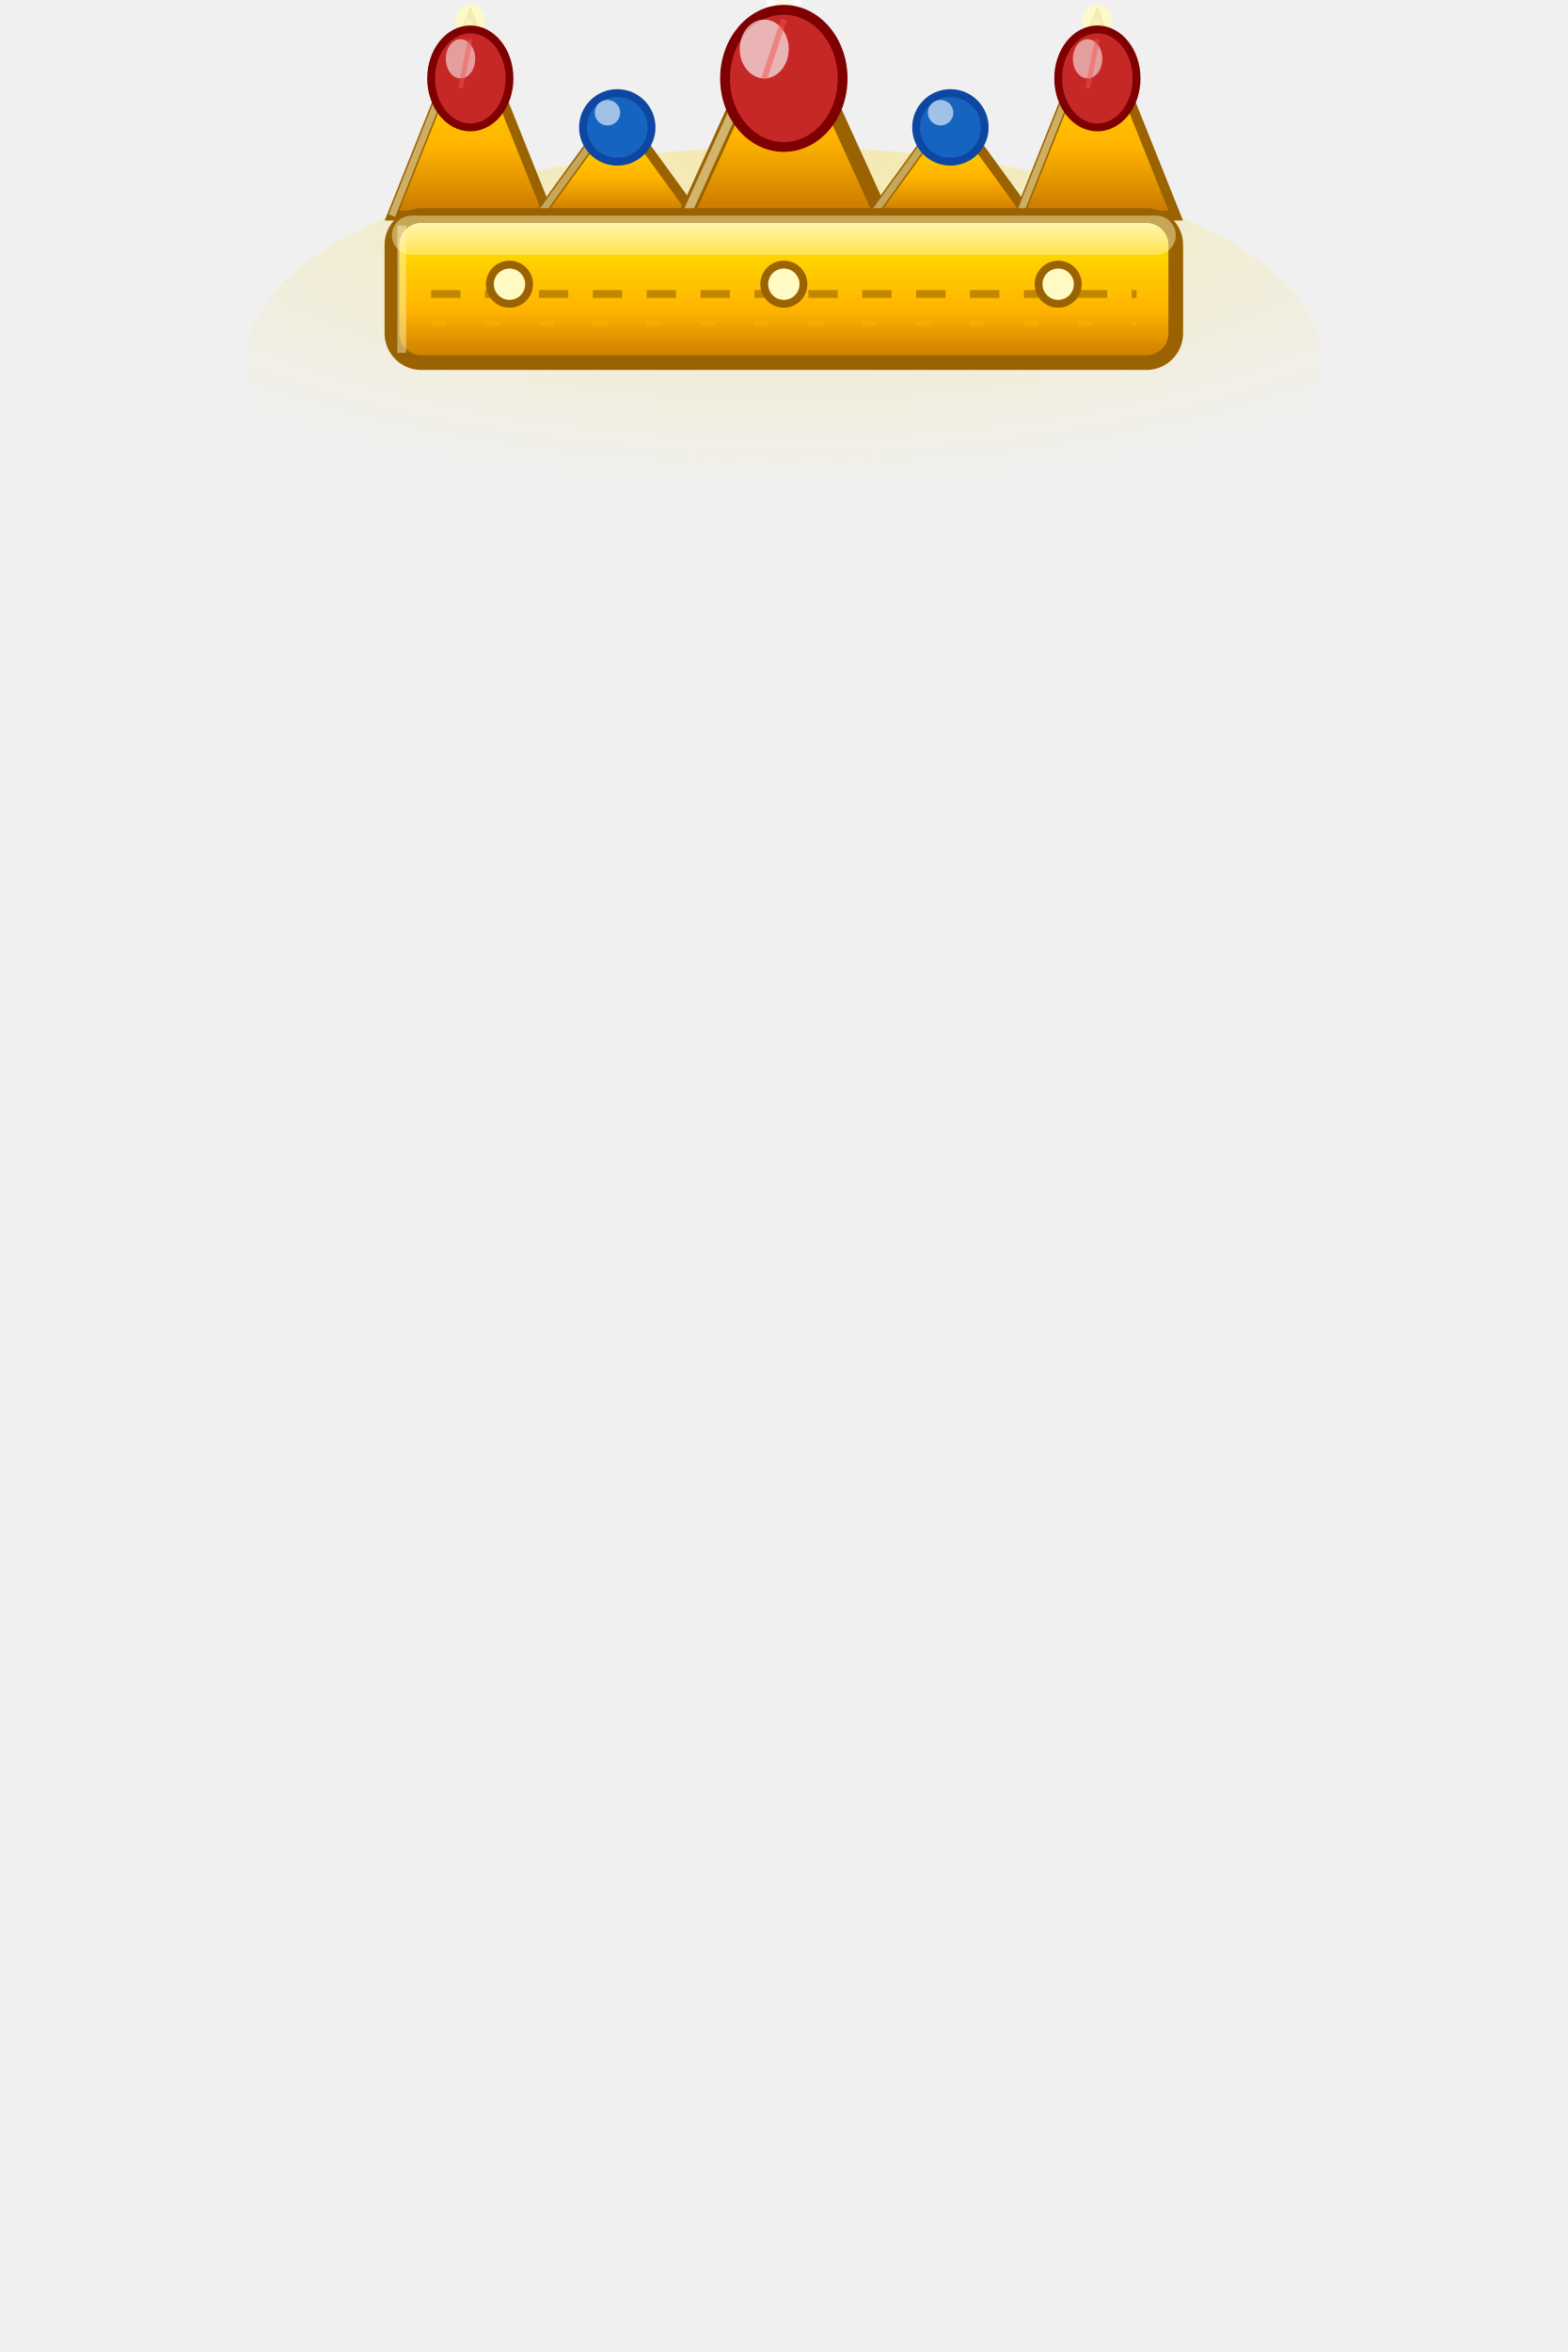
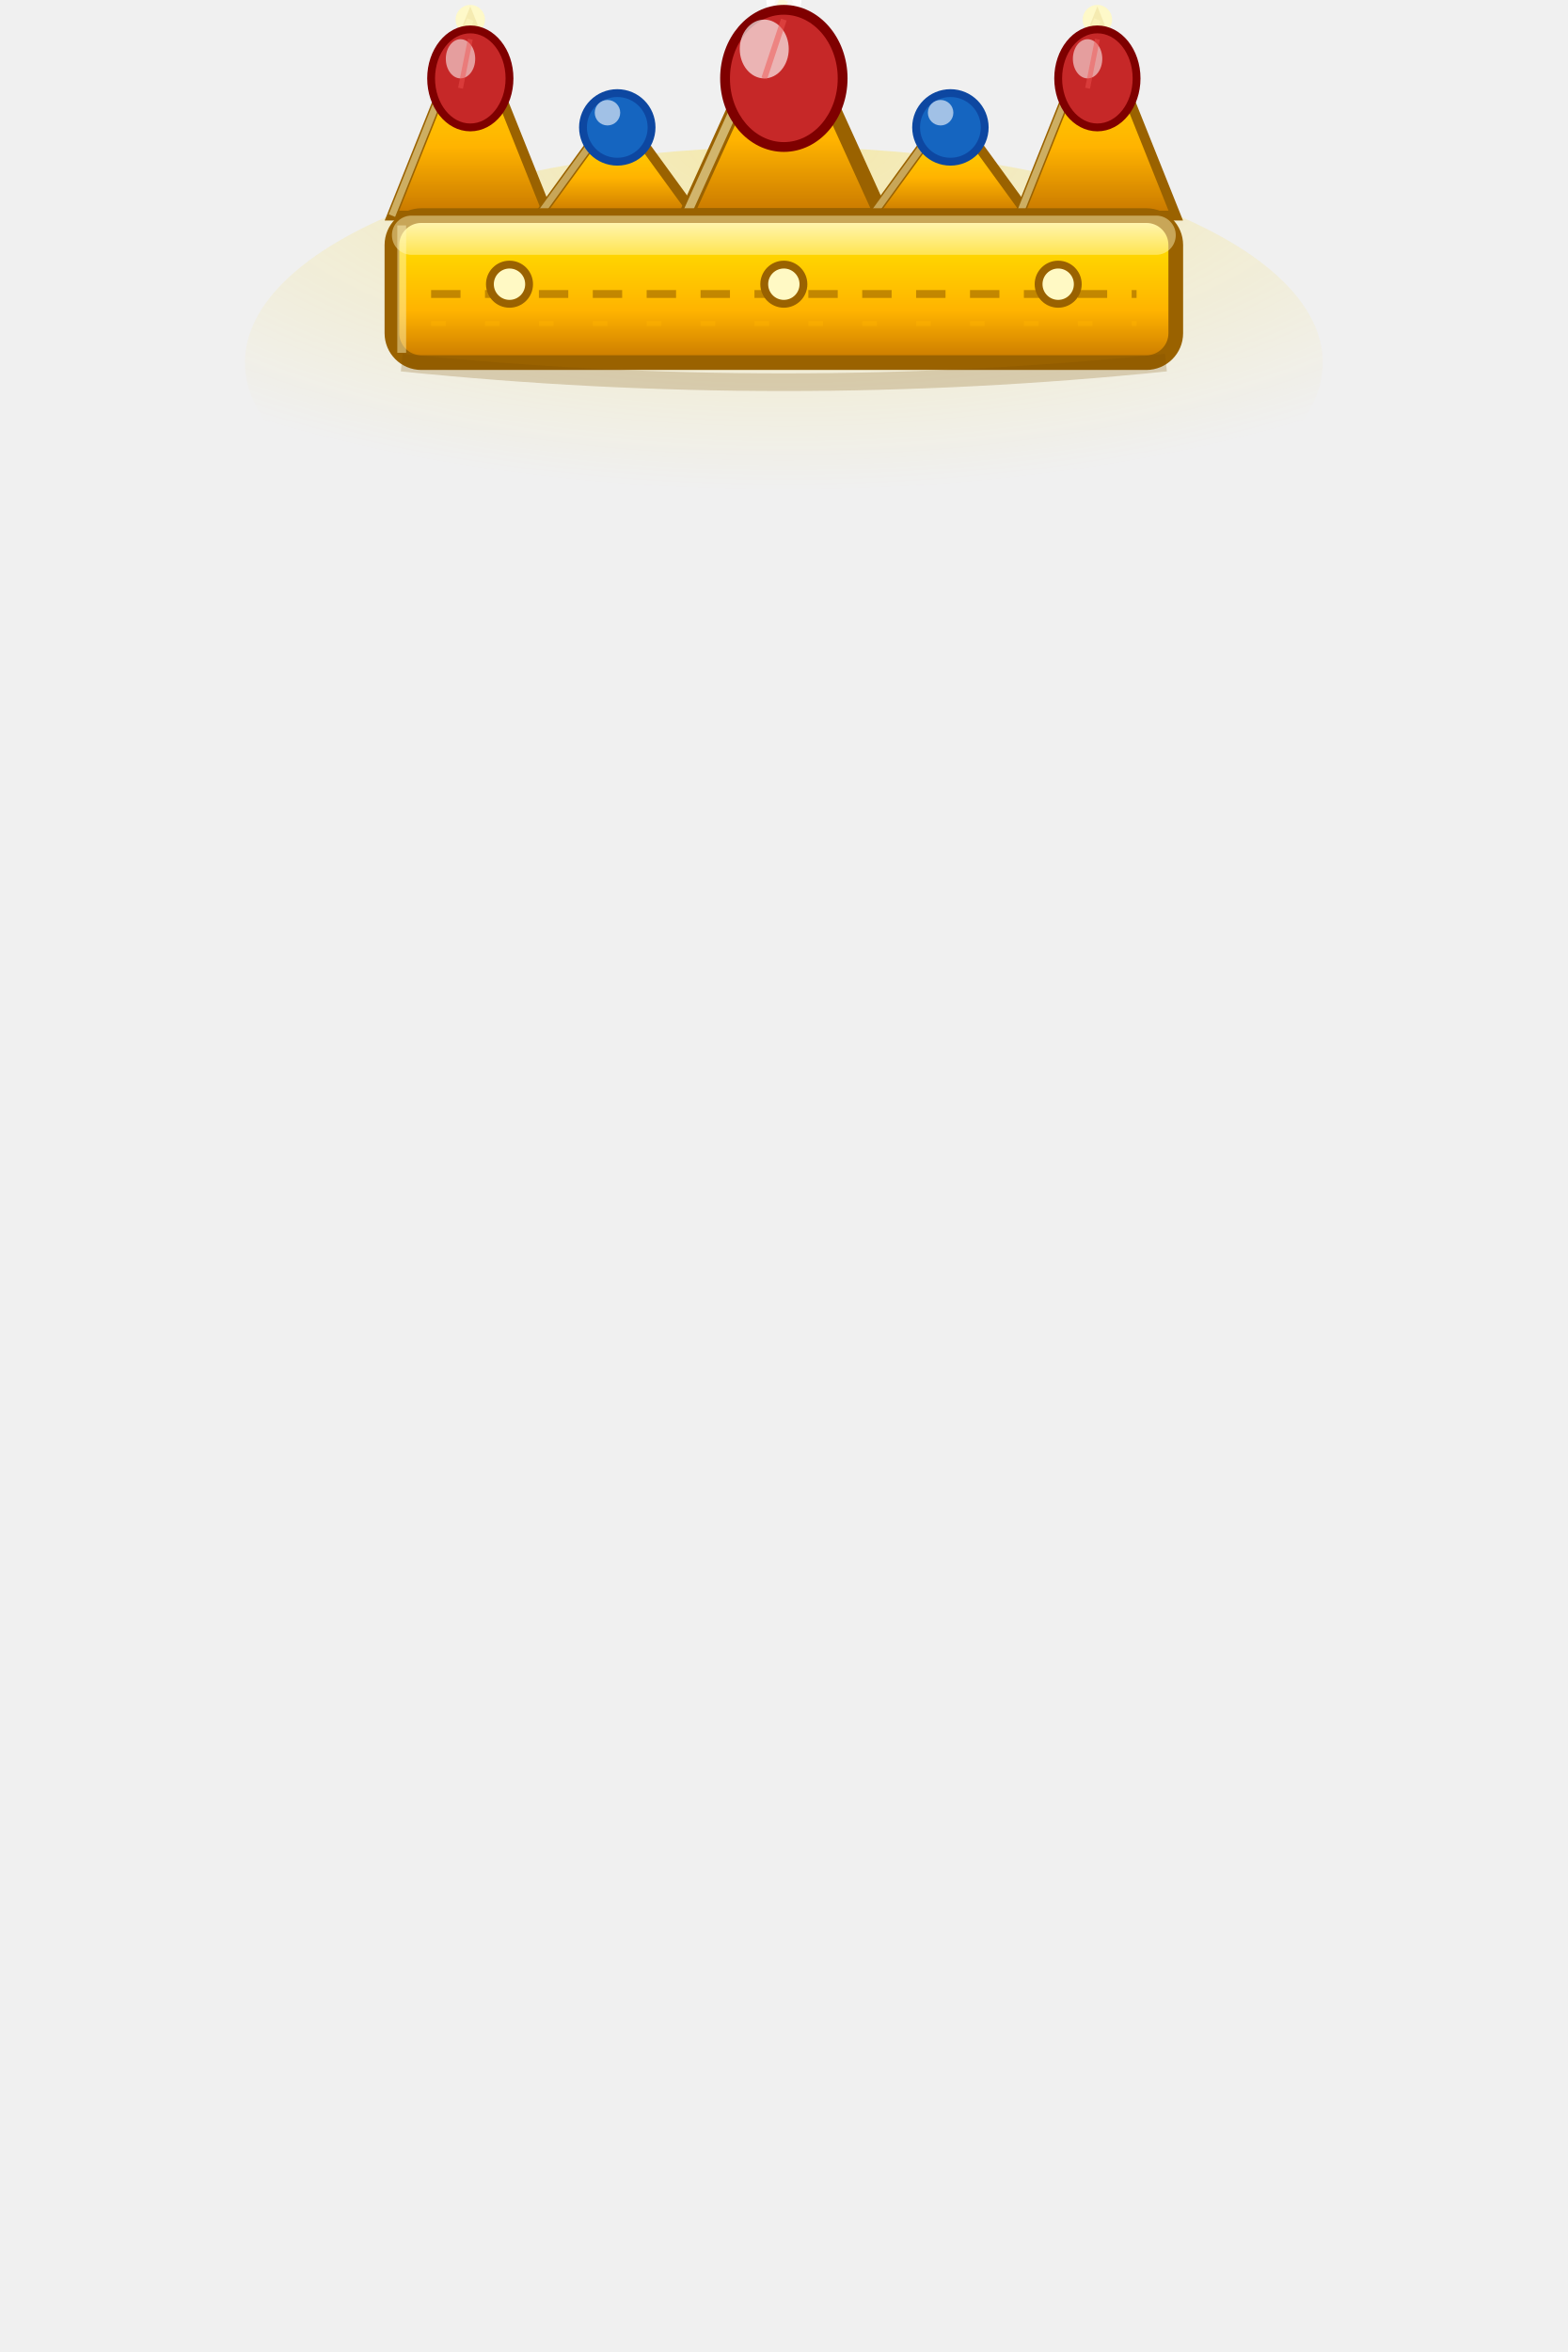
<svg xmlns="http://www.w3.org/2000/svg" viewBox="0 0 160 240">
  <defs>
    <linearGradient id="cg-body" x1="0" y1="0" x2="0" y2="1">
      <stop offset="0%" stop-color="#fff9c4" />
      <stop offset="25%" stop-color="#ffd600" />
      <stop offset="65%" stop-color="#ffb300" />
      <stop offset="100%" stop-color="#c77700" />
    </linearGradient>
    <radialGradient id="cg-glow" cx="50%" cy="0%" r="80%">
      <stop offset="0%" stop-color="#ffd600" stop-opacity="0.28" />
      <stop offset="100%" stop-color="#ffd600" stop-opacity="0.0" />
    </radialGradient>
  </defs>
  <ellipse cx="80" cy="37" rx="55" ry="22" fill="url(#cg-glow)" />
  <polygon points="40,22 48,2 56,22" fill="url(#cg-body)" stroke="#9a6200" stroke-width="1" />
  <polygon points="55,22 63,11 71,22" fill="url(#cg-body)" stroke="#9a6200" stroke-width="1" />
  <polygon points="70,22 80,0 90,22" fill="url(#cg-body)" stroke="#9a6200" stroke-width="1.5" />
  <polygon points="89,22 97,11 105,22" fill="url(#cg-body)" stroke="#9a6200" stroke-width="1" />
  <polygon points="104,22 112,2 120,22" fill="url(#cg-body)" stroke="#9a6200" stroke-width="1" />
  <circle cx="48" cy="2" r="1.5" fill="#fff9c4" opacity="0.9" />
  <circle cx="63" cy="11" r="1.2" fill="#fff9c4" opacity="0.8" />
  <circle cx="80" cy="0" r="1.8" fill="white" opacity="0.95" />
  <circle cx="97" cy="11" r="1.2" fill="#fff9c4" opacity="0.8" />
  <circle cx="112" cy="2" r="1.5" fill="#fff9c4" opacity="0.9" />
  <line x1="40" y1="22" x2="48" y2="2" stroke="#fff9c4" stroke-width="0.7" opacity="0.5" />
  <line x1="55" y1="22" x2="63" y2="11" stroke="#fff9c4" stroke-width="0.7" opacity="0.45" />
  <line x1="70" y1="22" x2="80" y2="0" stroke="#fff9c4" stroke-width="0.9" opacity="0.55" />
  <line x1="89" y1="22" x2="97" y2="11" stroke="#fff9c4" stroke-width="0.7" opacity="0.45" />
  <line x1="104" y1="22" x2="112" y2="2" stroke="#fff9c4" stroke-width="0.7" opacity="0.5" />
  <rect x="40" y="22" width="80" height="15" rx="3" fill="url(#cg-body)" stroke="#9a6200" stroke-width="1.5" />
  <rect x="40" y="22" width="80" height="4" rx="2" fill="#fff9c4" opacity="0.45" />
  <line x1="41" y1="23" x2="41" y2="36" stroke="#fff9c4" stroke-width="0.9" opacity="0.45" />
  <line x1="44" y1="30" x2="116" y2="30" stroke="#9a6200" stroke-width="0.8" stroke-dasharray="3,2.5" opacity="0.6" />
  <line x1="44" y1="33" x2="116" y2="33" stroke="#ffb300" stroke-width="0.5" stroke-dasharray="1.5,4" opacity="0.4" />
  <ellipse cx="80" cy="8" rx="6" ry="7" fill="#c62828" stroke="#7f0000" stroke-width="1" />
  <ellipse cx="78" cy="5" rx="2.5" ry="3" fill="white" opacity="0.65" />
  <line x1="80" y1="2" x2="78" y2="8" stroke="#ef5350" stroke-width="0.6" opacity="0.5" />
  <ellipse cx="48" cy="8" rx="4" ry="5" fill="#c62828" stroke="#7f0000" stroke-width="0.8" />
  <ellipse cx="47" cy="6" rx="1.5" ry="2" fill="white" opacity="0.55" />
  <line x1="48" y1="4" x2="47" y2="9" stroke="#ef5350" stroke-width="0.5" opacity="0.45" />
  <ellipse cx="112" cy="8" rx="4" ry="5" fill="#c62828" stroke="#7f0000" stroke-width="0.8" />
  <ellipse cx="111" cy="6" rx="1.5" ry="2" fill="white" opacity="0.55" />
  <line x1="112" y1="4" x2="111" y2="9" stroke="#ef5350" stroke-width="0.5" opacity="0.45" />
  <circle cx="63" cy="13" r="3.5" fill="#1565c0" stroke="#0d47a1" stroke-width="0.8" />
  <circle cx="62" cy="11.5" r="1.3" fill="white" opacity="0.6" />
  <circle cx="97" cy="13" r="3.5" fill="#1565c0" stroke="#0d47a1" stroke-width="0.8" />
  <circle cx="96" cy="11.5" r="1.3" fill="white" opacity="0.6" />
  <circle cx="52" cy="29" r="2" fill="#fff9c4" stroke="#9a6200" stroke-width="0.8" />
  <circle cx="80" cy="29" r="2" fill="#fff9c4" stroke="#9a6200" stroke-width="0.8" />
  <circle cx="108" cy="29" r="2" fill="#fff9c4" stroke="#9a6200" stroke-width="0.8" />
+   <path d="M 41 37 Q 80 41 119 37" fill="none" stroke="#7a4c00" stroke-width="1.8" opacity="0.22" />
</svg>
